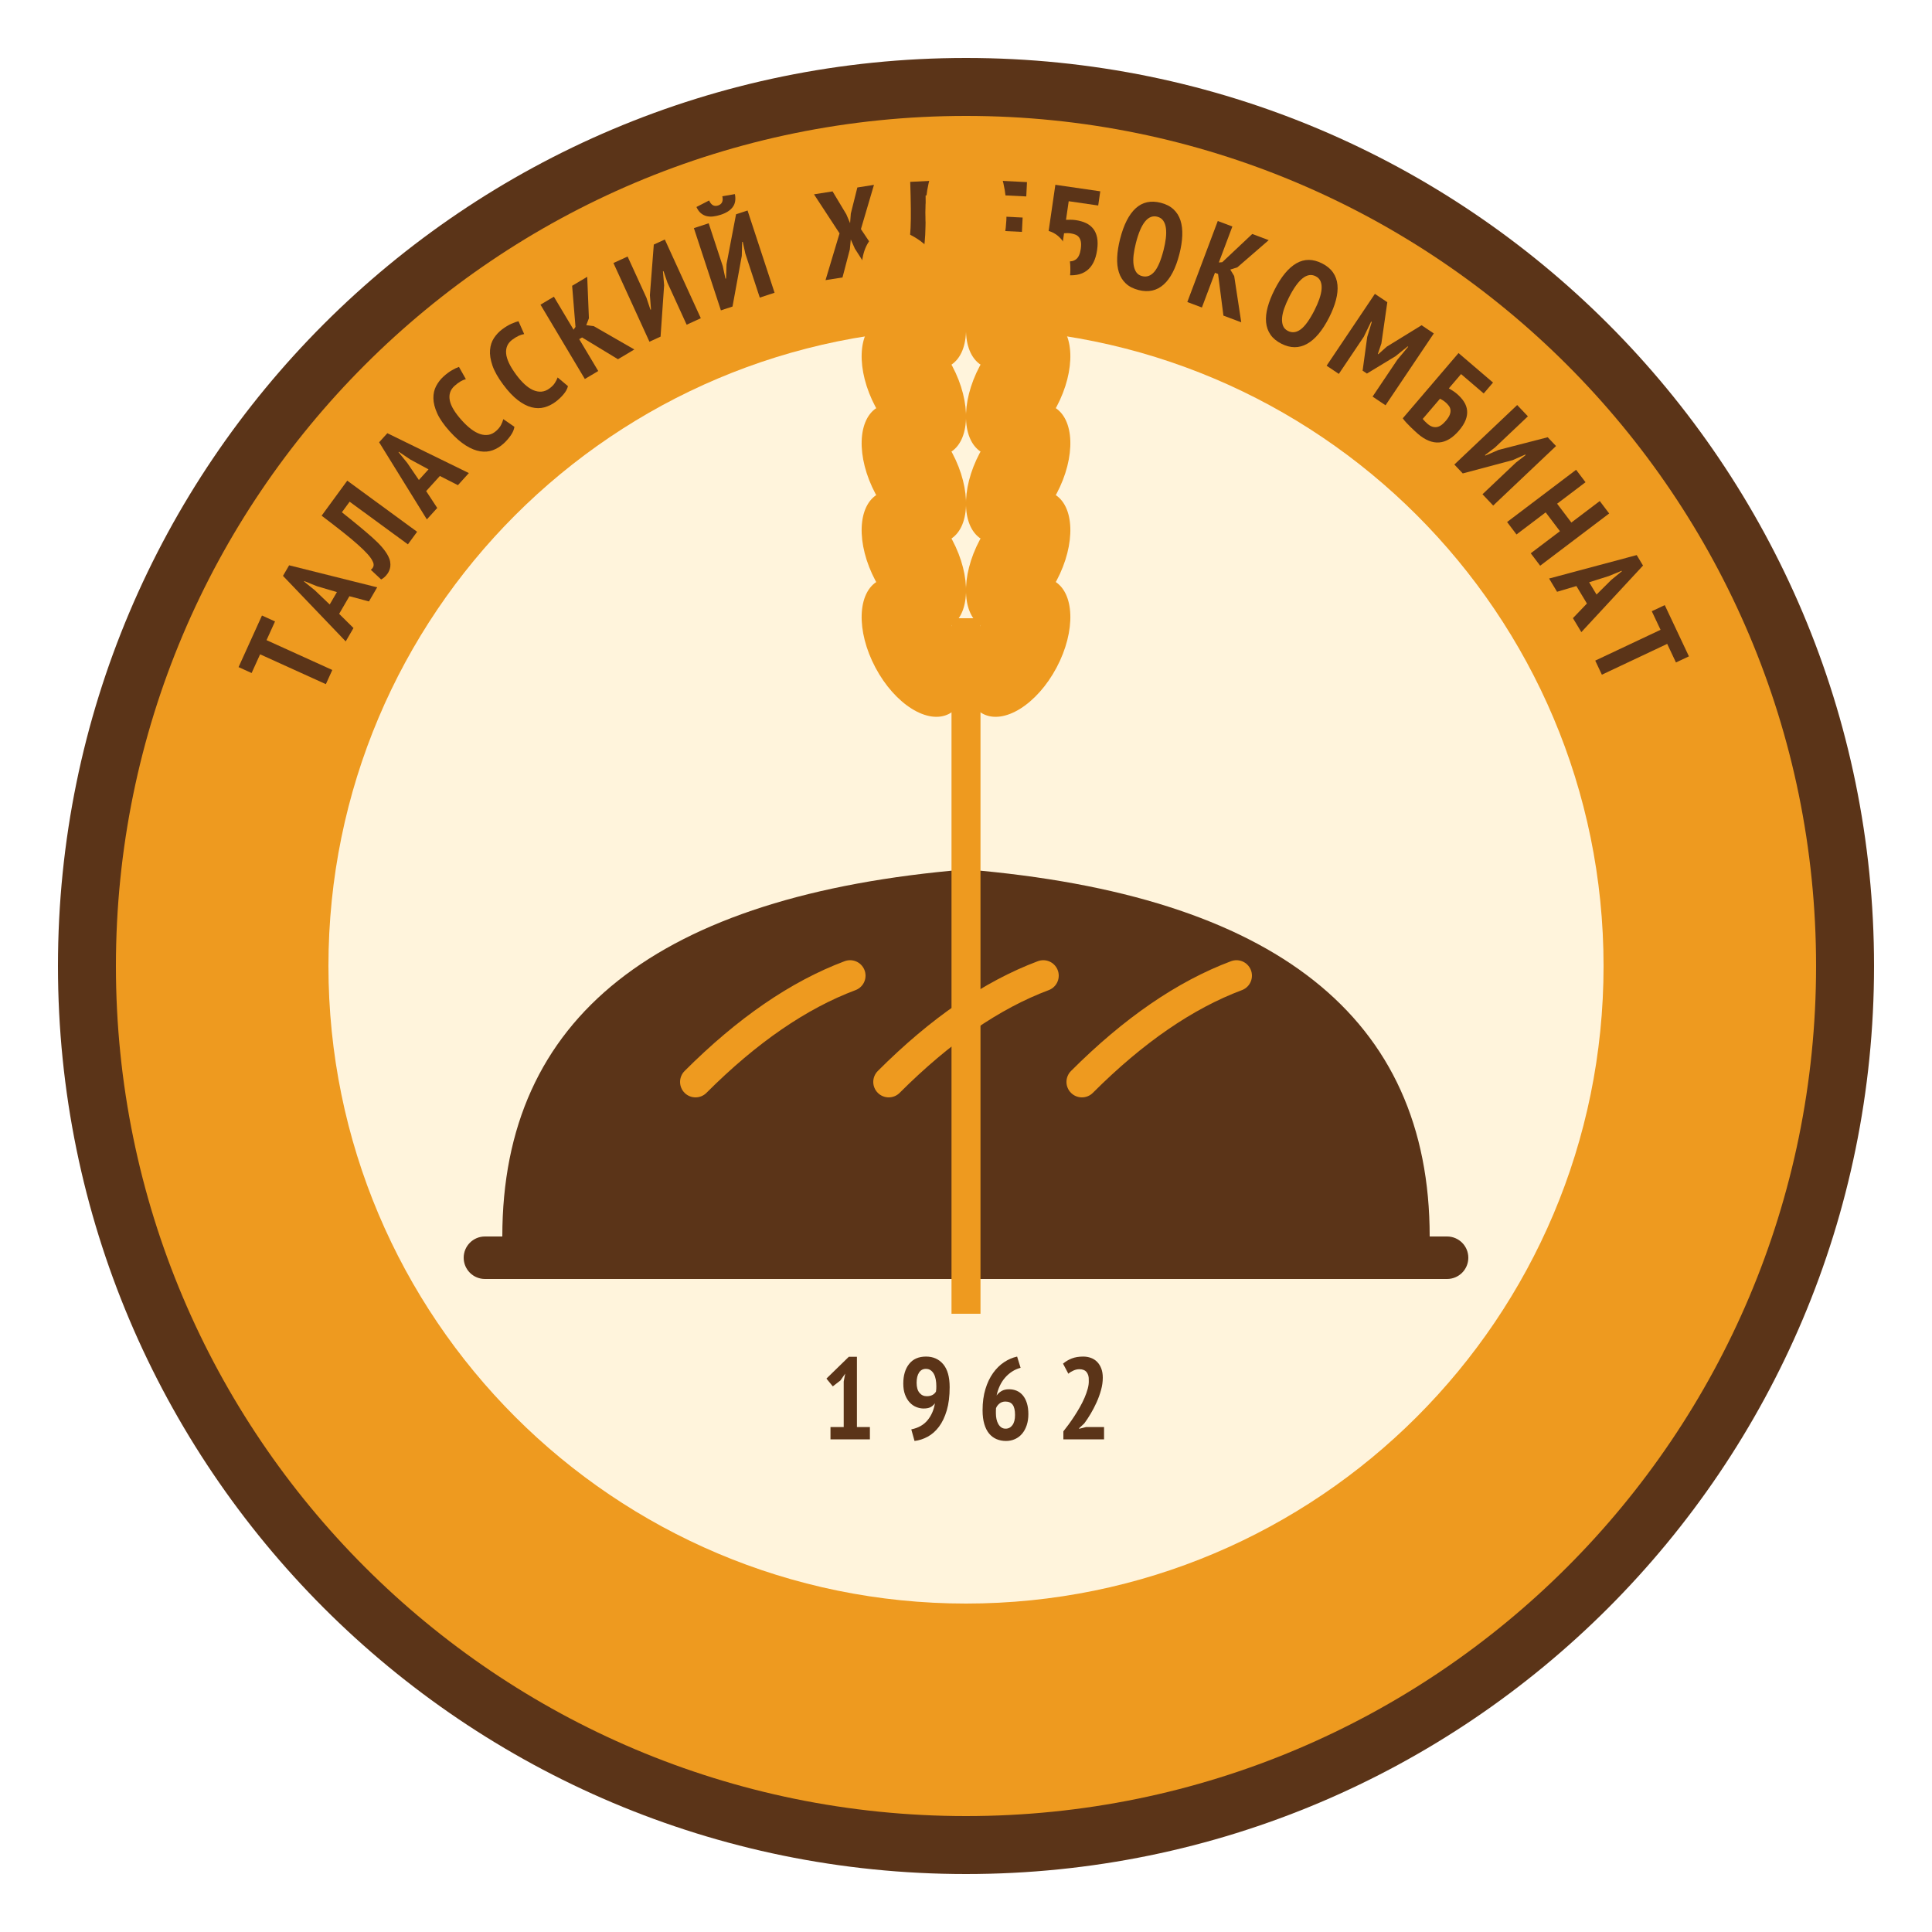
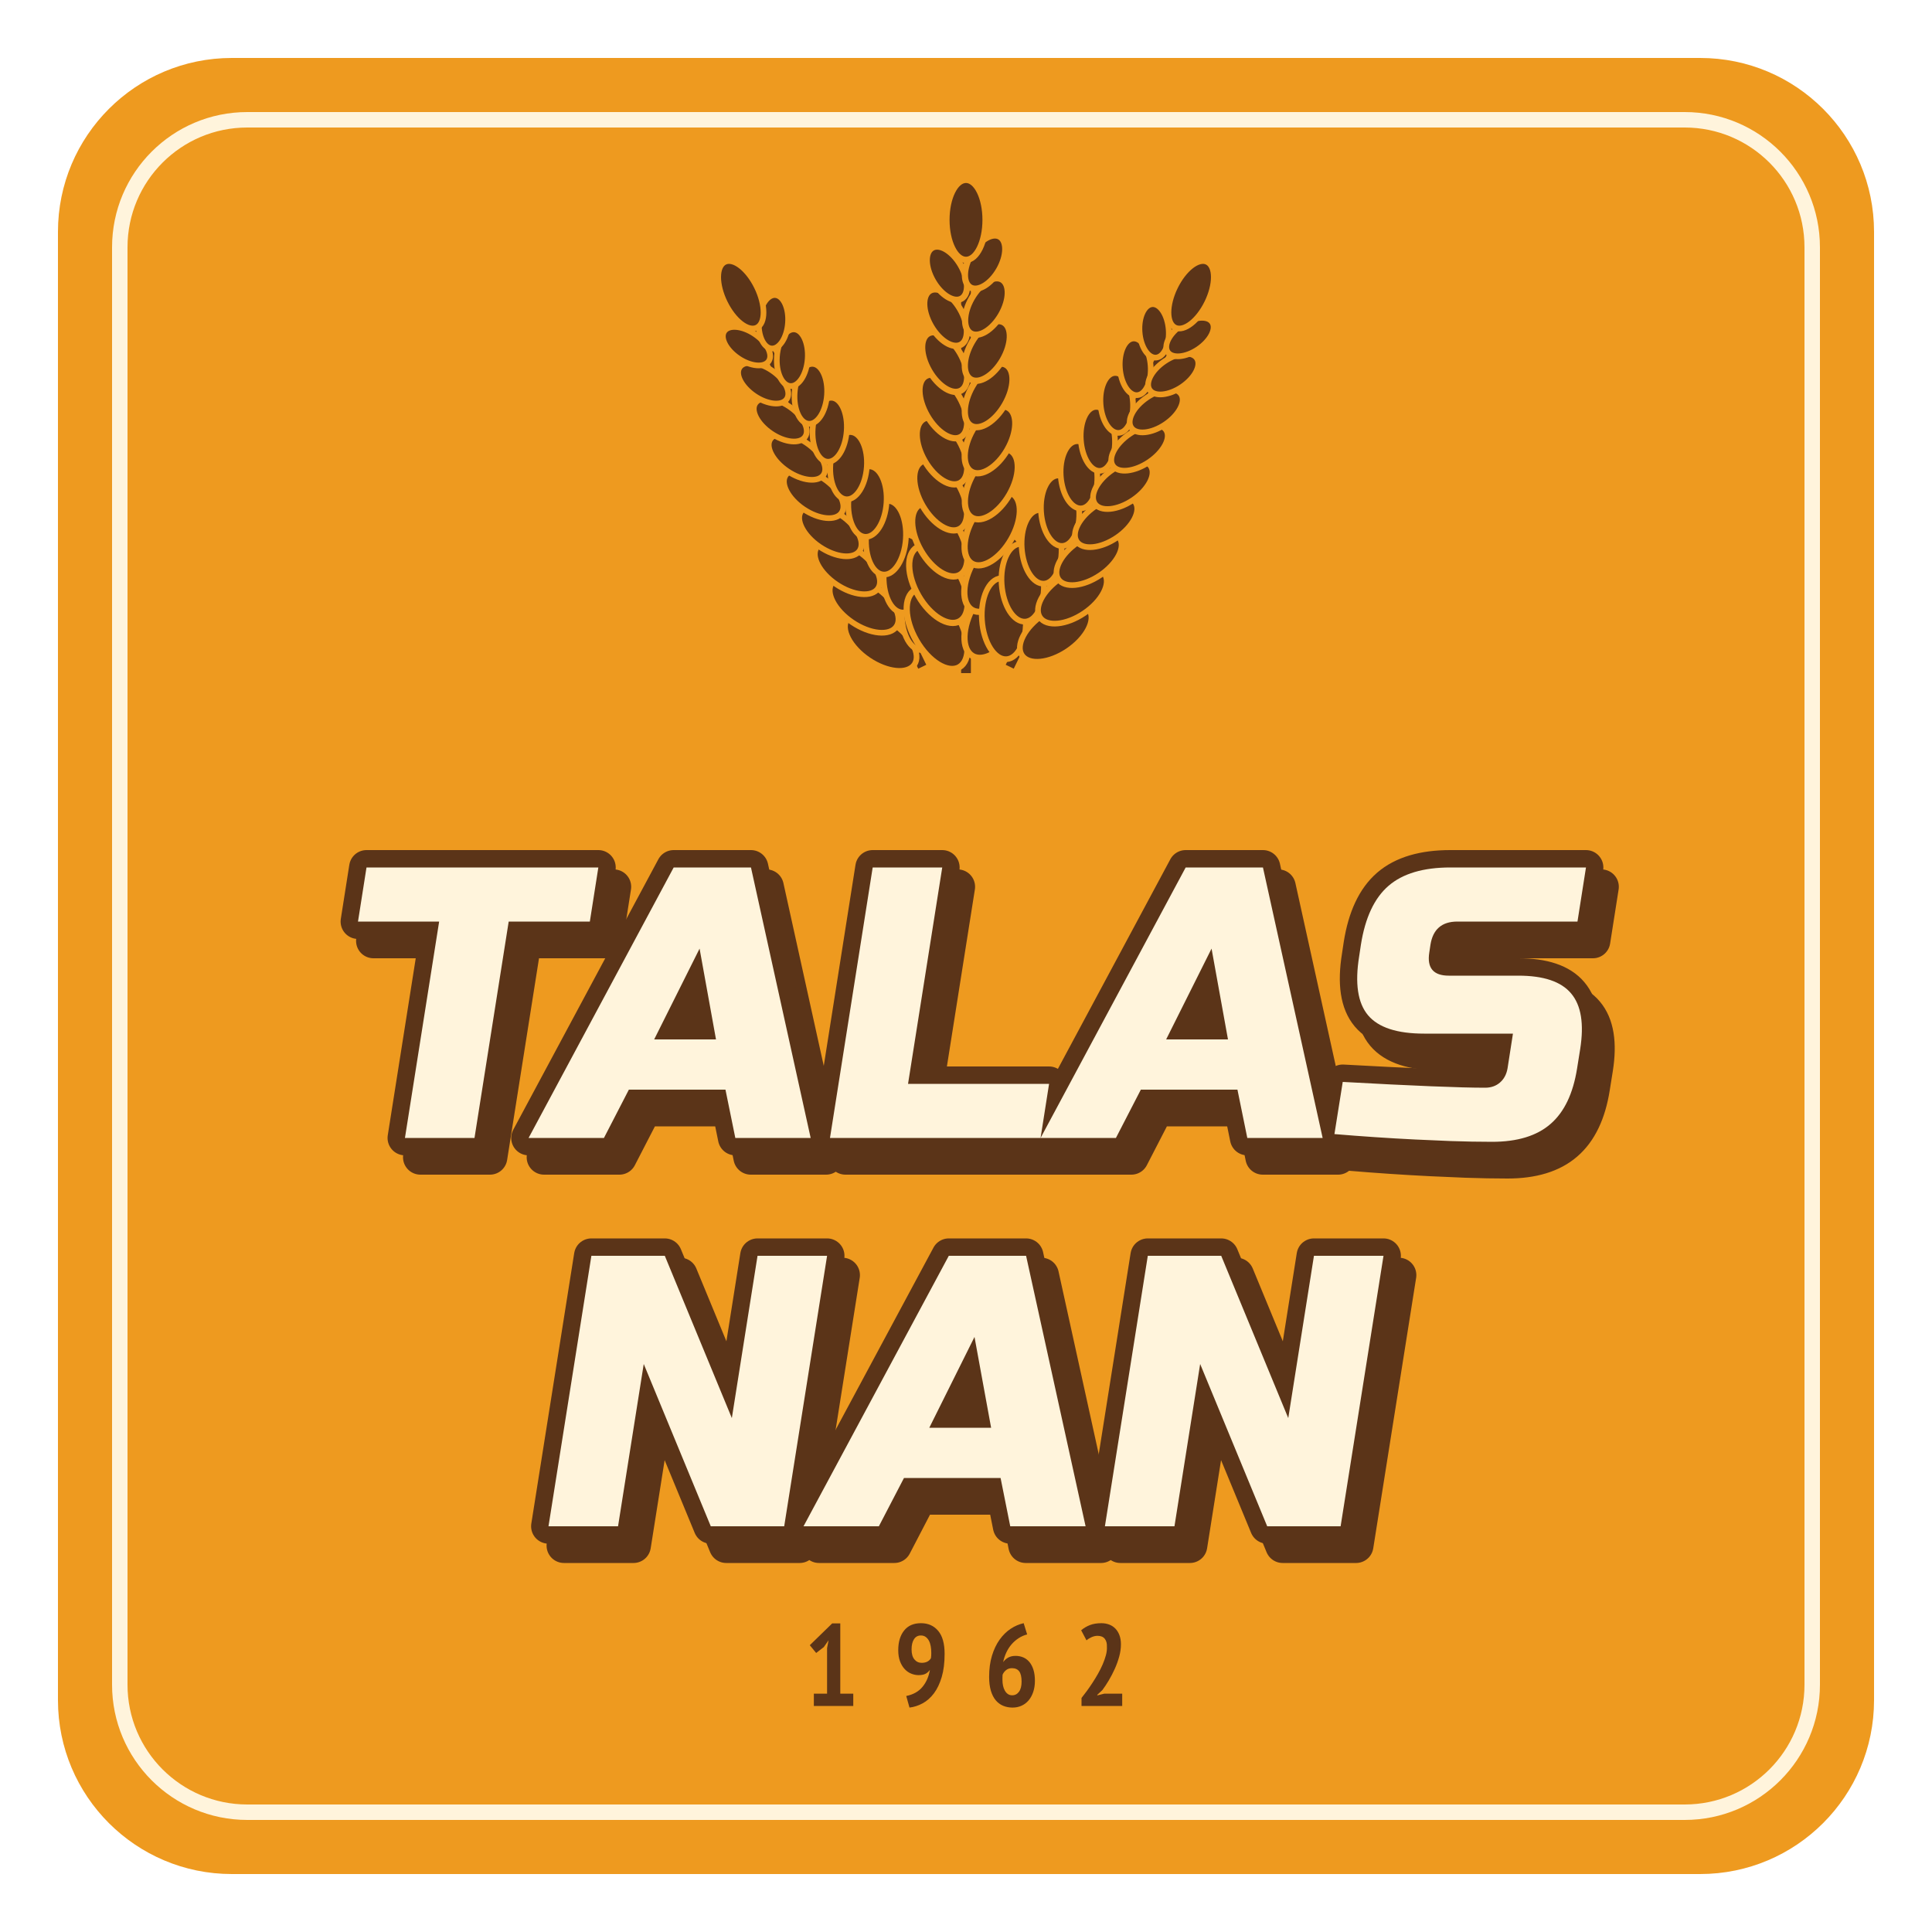
<svg xmlns="http://www.w3.org/2000/svg" viewBox="0 0 1000 1000" width="1000" height="1000">
-   <circle cx="500" cy="500" r="470" fill="#5B3418" />
-   <circle cx="500" cy="500" r="440" fill="#EE9A1F" />
-   <circle cx="500" cy="500" r="330" fill="#FFF4DC" />
-   <path transform="rotate(-65.599 500.00 500.00) translate(500.00 138.00)" d="M14.66 -37.38H4.03V0H-4.03V-37.38H-14.66V-44.8H14.66Z" fill="#5B3418" />
-   <path transform="rotate(-59.811 500.00 500.00) translate(500.00 138.00)" d="M4.96 -10.11H-5.6L-8.22 0H-16.22L-3.23 -45.12H3.1L16.16 0H7.71ZM-3.87 -16.77H3.55L0.99 -27.2L-0.03 -34.24H-0.29L-1.38 -27.14Z" fill="#5B3418" />
-   <path transform="rotate(-53.805 500.00 500.00) translate(500.00 138.00)" d="M5.54 -37.38H-1.25Q-1.7 -25.22 -2.46 -17.06Q-3.23 -8.9 -5.41 -4.61Q-6.18 -3.07 -7.17 -2.08Q-8.16 -1.09 -9.15 -0.54Q-10.14 0 -11.17 0.22Q-12.19 0.45 -13.02 0.45Q-14.37 0.45 -15.39 0.22Q-16.42 0 -17.31 -0.45L-16.42 -7.74Q-15.26 -7.3 -14.11 -7.71Q-12.96 -8.13 -12.19 -9.79Q-11.42 -11.2 -10.85 -13.92Q-10.27 -16.64 -9.86 -20.93Q-9.44 -25.22 -9.22 -31.1Q-8.99 -36.99 -8.86 -44.8H13.6V0H5.54Z" fill="#5B3418" />
-   <path transform="rotate(-47.799 500.00 500.00) translate(500.00 138.00)" d="M4.96 -10.11H-5.6L-8.22 0H-16.22L-3.23 -45.12H3.1L16.16 0H7.71ZM-3.87 -16.77H3.55L0.99 -27.2L-0.03 -34.24H-0.29L-1.38 -27.14Z" fill="#5B3418" />
-   <path transform="rotate(-42.097 500.00 500.00) translate(500.00 138.00)" d="M13.66 -1.79Q12 -0.38 9.22 0.26Q6.43 0.9 3.68 0.9Q0.22 0.9 -2.75 -0.29Q-5.73 -1.47 -7.97 -4.22Q-10.21 -6.98 -11.49 -11.46Q-12.77 -15.94 -12.77 -22.46Q-12.77 -29.25 -11.33 -33.73Q-9.89 -38.21 -7.55 -40.86Q-5.22 -43.52 -2.21 -44.61Q0.8 -45.7 3.87 -45.7Q7.01 -45.7 9.34 -45.18Q11.68 -44.67 13.15 -44.03L11.55 -36.93Q10.34 -37.57 8.7 -37.92Q7.07 -38.27 4.83 -38.27Q0.42 -38.27 -1.95 -34.43Q-4.32 -30.59 -4.32 -22.4Q-4.32 -18.88 -3.78 -15.97Q-3.23 -13.06 -2.05 -10.94Q-0.86 -8.83 0.96 -7.68Q2.78 -6.53 5.34 -6.53Q7.58 -6.53 9.18 -7.14Q10.78 -7.74 12.06 -8.58Z" fill="#5B3418" />
-   <path transform="rotate(-36.618 500.00 500.00) translate(500.00 138.00)" d="M13.66 -1.79Q12 -0.38 9.22 0.26Q6.43 0.9 3.68 0.9Q0.22 0.9 -2.75 -0.29Q-5.73 -1.47 -7.97 -4.22Q-10.21 -6.98 -11.49 -11.46Q-12.77 -15.94 -12.77 -22.46Q-12.77 -29.25 -11.33 -33.73Q-9.89 -38.21 -7.55 -40.86Q-5.22 -43.52 -2.21 -44.61Q0.8 -45.7 3.87 -45.7Q7.01 -45.7 9.34 -45.18Q11.68 -44.67 13.15 -44.03L11.55 -36.93Q10.34 -37.57 8.7 -37.92Q7.07 -38.27 4.83 -38.27Q0.42 -38.27 -1.95 -34.43Q-4.32 -30.59 -4.32 -22.4Q-4.32 -18.88 -3.78 -15.97Q-3.23 -13.06 -2.05 -10.94Q-0.86 -8.83 0.96 -7.68Q2.78 -6.53 5.34 -6.53Q7.58 -6.53 9.18 -7.14Q10.78 -7.74 12.06 -8.58Z" fill="#5B3418" />
-   <path transform="rotate(-30.825 500.00 500.00) translate(500.00 138.00)" d="M-3.94 -19.2H-5.66V0H-13.73V-44.8H-5.66V-24.9L-4.06 -25.66L5.34 -44.8H14.43L4.19 -25.92L1.18 -23.55L4.26 -21.12L16.1 0H6.24Z" fill="#5B3418" />
-   <path transform="rotate(-24.576 500.00 500.00) translate(500.00 138.00)" d="M6.56 -23.87 7.2 -30.21H6.88L4.45 -23.42L-8.29 0H-14.62V-44.8H-6.56V-21.38L-7.26 -14.85H-6.94L-4.38 -21.82L8.35 -44.8H14.62V0H6.56Z" fill="#5B3418" />
-   <path transform="rotate(-18.185 500.00 500.00) translate(500.00 138.00)" d="M6.56 -23.87 7.2 -30.21H6.88L4.45 -23.42L-8.29 0H-14.62V-44.8H-6.56V-21.38L-7.26 -14.85H-6.94L-4.38 -21.82L8.35 -44.8H14.62V0H6.56ZM-2.66 -55.94Q-2.27 -52.03 0.93 -52.03Q4.13 -52.03 4.51 -55.87L11.04 -54.91Q10.53 -50.75 7.9 -48.9Q5.28 -47.04 0.86 -47.04Q-1.38 -47.04 -3.23 -47.42Q-5.09 -47.81 -6.5 -48.7Q-7.9 -49.6 -8.8 -51.07Q-9.7 -52.54 -9.95 -54.78Z" fill="#5B3418" />
-   <path transform="rotate(-8.963 500.00 500.00) translate(500.00 138.00)" d="M-5.57 -22.78 -15.49 -44.8H-5.76L-0.58 -32L0.64 -27.14L1.79 -32L7.23 -44.8H15.94L5.7 -23.23L16.45 0H7.04L1.02 -13.76L-0.32 -18.75L-1.6 -13.76L-7.62 0H-16.51Z" fill="#5B3418" />
-   <path transform="rotate(-2.821 500.00 500.00) translate(500.00 138.00)" d="M5.54 -37.38H-1.25Q-1.7 -25.22 -2.46 -17.06Q-3.23 -8.9 -5.41 -4.61Q-6.18 -3.07 -7.17 -2.08Q-8.16 -1.09 -9.15 -0.54Q-10.14 0 -11.17 0.22Q-12.19 0.45 -13.02 0.45Q-14.37 0.45 -15.39 0.22Q-16.42 0 -17.31 -0.45L-16.42 -7.74Q-15.26 -7.3 -14.11 -7.71Q-12.96 -8.13 -12.19 -9.79Q-11.42 -11.2 -10.85 -13.92Q-10.27 -16.64 -9.86 -20.93Q-9.44 -25.22 -9.22 -31.1Q-8.99 -36.99 -8.86 -44.8H13.6V0H5.54Z" fill="#5B3418" />
-   <path transform="rotate(2.826 500.00 500.00) translate(500.00 138.00)" d="M-10.88 -44.8H11.52V-37.38H-2.82V-26.37H10.18V-18.94H-2.82V-7.42H11.78V0H-10.88Z" fill="#5B3418" />
-   <path transform="rotate(8.264 500.00 500.00) translate(500.00 138.00)" d="M-12.35 -44.8H11.14V-37.38H-4.29V-27.65Q-3.33 -27.84 -1.98 -28.03Q-0.64 -28.22 0.64 -28.22Q3.71 -28.22 6.14 -27.49Q8.58 -26.75 10.3 -25.12Q12.03 -23.49 12.96 -20.86Q13.89 -18.24 13.89 -14.46Q13.89 -6.91 10.11 -3.14Q6.34 0.64 -1.09 0.64Q-1.98 0.64 -3.39 0.58Q-4.8 0.51 -6.4 0.42Q-8 0.32 -9.57 0.13Q-11.14 -0.06 -12.35 -0.38ZM-0.51 -6.53Q2.18 -6.53 3.81 -8.19Q5.44 -9.86 5.44 -13.82Q5.44 -16.19 4.93 -17.6Q4.42 -19.01 3.55 -19.78Q2.69 -20.54 1.5 -20.8Q0.32 -21.06 -1.09 -21.06Q-1.79 -21.06 -2.85 -20.9Q-3.9 -20.74 -4.29 -20.61V-6.85Q-3.71 -6.72 -2.62 -6.62Q-1.54 -6.53 -0.51 -6.53Z" fill="#5B3418" />
-   <path transform="rotate(14.326 500.00 500.00) translate(500.00 138.00)" d="M-15.84 -22.4Q-15.84 -33.79 -11.94 -39.74Q-8.03 -45.7 -0.03 -45.7Q4.13 -45.7 7.14 -44.06Q10.14 -42.43 12.06 -39.39Q13.98 -36.35 14.91 -32.03Q15.84 -27.71 15.84 -22.4Q15.84 -11.01 11.84 -5.06Q7.84 0.9 -0.03 0.9Q-4.26 0.9 -7.23 -0.74Q-10.21 -2.37 -12.13 -5.41Q-14.05 -8.45 -14.94 -12.77Q-15.84 -17.09 -15.84 -22.4ZM-7.39 -22.4Q-7.39 -19.01 -7.01 -16.1Q-6.62 -13.18 -5.73 -11.07Q-4.83 -8.96 -3.46 -7.74Q-2.08 -6.53 -0.03 -6.53Q3.68 -6.53 5.54 -10.3Q7.39 -14.08 7.39 -22.4Q7.39 -25.66 7.01 -28.58Q6.62 -31.49 5.76 -33.63Q4.9 -35.78 3.49 -37.02Q2.08 -38.27 -0.03 -38.27Q-7.39 -38.27 -7.39 -22.4Z" fill="#5B3418" />
-   <path transform="rotate(20.606 500.00 500.00) translate(500.00 138.00)" d="M-3.94 -19.2H-5.66V0H-13.73V-44.8H-5.66V-24.9L-4.06 -25.66L5.34 -44.8H14.43L4.19 -25.92L1.18 -23.55L4.26 -21.12L16.1 0H6.24Z" fill="#5B3418" />
-   <path transform="rotate(26.885 500.00 500.00) translate(500.00 138.00)" d="M-15.84 -22.4Q-15.84 -33.79 -11.94 -39.74Q-8.03 -45.7 -0.03 -45.7Q4.13 -45.7 7.14 -44.06Q10.14 -42.43 12.06 -39.39Q13.98 -36.35 14.91 -32.03Q15.84 -27.71 15.84 -22.4Q15.84 -11.01 11.84 -5.06Q7.84 0.9 -0.03 0.9Q-4.26 0.9 -7.23 -0.74Q-10.21 -2.37 -12.13 -5.41Q-14.05 -8.45 -14.94 -12.77Q-15.84 -17.09 -15.84 -22.4ZM-7.39 -22.4Q-7.39 -19.01 -7.01 -16.1Q-6.62 -13.18 -5.73 -11.07Q-4.83 -8.96 -3.46 -7.74Q-2.08 -6.53 -0.03 -6.53Q3.68 -6.53 5.54 -10.3Q7.39 -14.08 7.39 -22.4Q7.39 -25.66 7.01 -28.58Q6.62 -31.49 5.76 -33.63Q4.9 -35.78 3.49 -37.02Q2.08 -38.27 -0.03 -38.27Q-7.39 -38.27 -7.39 -22.4Z" fill="#5B3418" />
-   <path transform="rotate(33.899 500.00 500.00) translate(500.00 138.00)" d="M10.3 -23.1 11.2 -31.68H10.88L8.51 -24L1.22 -8.26H-1.47L-9.22 -24.06L-11.58 -31.81H-11.97L-10.75 -23.17V0H-18.37V-44.8H-10.62L-1.28 -25.41L0.26 -19.84H0.51L1.98 -25.54L10.75 -44.8H18.37V0H10.3Z" fill="#5B3418" />
-   <path transform="rotate(40.523 500.00 500.00) translate(500.00 138.00)" d="M-12.35 -44.8H11.14V-37.38H-4.29V-27.65Q-3.33 -27.84 -1.98 -28.03Q-0.64 -28.22 0.64 -28.22Q3.71 -28.22 6.14 -27.49Q8.58 -26.75 10.3 -25.12Q12.03 -23.49 12.96 -20.86Q13.89 -18.24 13.89 -14.46Q13.89 -6.91 10.11 -3.14Q6.34 0.64 -1.09 0.64Q-1.98 0.64 -3.39 0.58Q-4.8 0.51 -6.4 0.42Q-8 0.32 -9.57 0.13Q-11.14 -0.06 -12.35 -0.38ZM-0.51 -6.53Q2.18 -6.53 3.81 -8.19Q5.44 -9.86 5.44 -13.82Q5.44 -16.19 4.93 -17.6Q4.42 -19.01 3.55 -19.78Q2.69 -20.54 1.5 -20.8Q0.32 -21.06 -1.09 -21.06Q-1.79 -21.06 -2.85 -20.9Q-3.9 -20.74 -4.29 -20.61V-6.85Q-3.71 -6.72 -2.62 -6.62Q-1.54 -6.53 -0.51 -6.53Z" fill="#5B3418" />
-   <path transform="rotate(46.554 500.00 500.00) translate(500.00 138.00)" d="M6.56 -23.87 7.2 -30.21H6.88L4.45 -23.42L-8.29 0H-14.62V-44.8H-6.56V-21.38L-7.26 -14.85H-6.94L-4.38 -21.82L8.35 -44.8H14.62V0H6.56Z" fill="#5B3418" />
-   <path transform="rotate(52.874 500.00 500.00) translate(500.00 138.00)" d="M6.11 -18.94H-6.11V0H-14.18V-44.8H-6.11V-26.37H6.11V-44.8H14.18V0H6.11Z" fill="#5B3418" />
-   <path transform="rotate(58.961 500.00 500.00) translate(500.00 138.00)" d="M4.96 -10.11H-5.6L-8.22 0H-16.22L-3.23 -45.12H3.1L16.16 0H7.71ZM-3.87 -16.77H3.55L0.99 -27.2L-0.03 -34.24H-0.29L-1.38 -27.14Z" fill="#5B3418" />
-   <path transform="rotate(64.749 500.00 500.00) translate(500.00 138.00)" d="M14.66 -37.38H4.03V0H-4.03V-37.38H-14.66V-44.8H14.66Z" fill="#5B3418" />
-   <path d="M260 640 Q260 470 500 450 Q740 470 740 640 Z" fill="#5B3418" />
-   <path d="M360 560 Q400 520 440 505" fill="none" stroke="#EE9A1F" stroke-width="16" stroke-linecap="round" />
-   <path d="M460 560 Q500 520 540 505" fill="none" stroke="#EE9A1F" stroke-width="16" stroke-linecap="round" />
-   <path d="M560 560 Q600 520 640 505" fill="none" stroke="#EE9A1F" stroke-width="16" stroke-linecap="round" />
-   <rect x="240" y="640" width="520" height="22" rx="11" fill="#5B3418" />
-   <g transform="rotate(0 500 380)">
-     <rect x="492.5" y="320.0" width="15.0" height="360.0" fill="#EE9A1F" />
-     <ellipse cx="473.0" cy="335.0" rx="22.5" ry="39.0" transform="rotate(-28 473.0 335.0)" fill="#EE9A1F" />
-     <ellipse cx="527.0" cy="335.0" rx="22.5" ry="39.0" transform="rotate(28 527.0 335.0)" fill="#EE9A1F" />
-     <ellipse cx="473.0" cy="290.0" rx="22.5" ry="39.0" transform="rotate(-28 473.0 290.0)" fill="#EE9A1F" />
-     <ellipse cx="527.0" cy="290.0" rx="22.5" ry="39.0" transform="rotate(28 527.0 290.0)" fill="#EE9A1F" />
-     <ellipse cx="473.0" cy="245.0" rx="22.5" ry="39.0" transform="rotate(-28 473.0 245.0)" fill="#EE9A1F" />
-     <ellipse cx="527.0" cy="245.0" rx="22.5" ry="39.0" transform="rotate(28 527.0 245.0)" fill="#EE9A1F" />
-     <ellipse cx="473.0" cy="200.0" rx="22.5" ry="39.0" transform="rotate(-28 473.0 200.0)" fill="#EE9A1F" />
-     <ellipse cx="527.0" cy="200.0" rx="22.5" ry="39.0" transform="rotate(28 527.0 200.0)" fill="#EE9A1F" />
-     <ellipse cx="473.0" cy="155.0" rx="22.5" ry="39.0" transform="rotate(-28 473.0 155.0)" fill="#EE9A1F" />
-     <ellipse cx="527.0" cy="155.0" rx="22.5" ry="39.0" transform="rotate(28 527.0 155.0)" fill="#EE9A1F" />
-     <ellipse cx="500.0" cy="110.0" rx="21.0" ry="39.0" fill="#EE9A1F" />
+   <rect x="30" y="30" width="940" height="940" rx="90" fill="#EE9A1F" />
+   <rect x="62" y="62" width="876" height="876" rx="66" fill="none" stroke="#FFF4DC" stroke-width="8" />
+   <g transform="translate(470.0 330.0) rotate(-26.0) scale(2.100)">
+     <path d="M0 8 L0 -96" stroke="#5B3418" stroke-width="2.2" fill="none" />
+     <ellipse transform="translate(-6.5 -2.0) rotate(-30)" rx="5.4" ry="10.0" fill="#5B3418" stroke="#EE9A1F" stroke-width="1.4" />
+     <ellipse transform="translate(6.5 -4.5) rotate(30)" rx="5.4" ry="10.0" fill="#5B3418" stroke="#EE9A1F" stroke-width="1.4" />
+     <ellipse transform="translate(-6.2 -12.0) rotate(-30)" rx="5.2" ry="9.6" fill="#5B3418" stroke="#EE9A1F" stroke-width="1.4" />
+     <ellipse transform="translate(6.2 -14.5) rotate(30)" rx="5.2" ry="9.6" fill="#5B3418" stroke="#EE9A1F" stroke-width="1.4" />
+     <ellipse transform="translate(-5.9 -22.0) rotate(-30)" rx="4.9" ry="9.1" fill="#5B3418" stroke="#EE9A1F" stroke-width="1.4" />
+     <ellipse transform="translate(5.9 -24.5) rotate(30)" rx="4.9" ry="9.1" fill="#5B3418" stroke="#EE9A1F" stroke-width="1.4" />
+     <ellipse transform="translate(-5.7 -32.0) rotate(-30)" rx="4.7" ry="8.7" fill="#5B3418" stroke="#EE9A1F" stroke-width="1.4" />
+     <ellipse transform="translate(5.7 -34.5) rotate(30)" rx="4.7" ry="8.7" fill="#5B3418" stroke="#EE9A1F" stroke-width="1.4" />
+     <ellipse transform="translate(-5.4 -42.0) rotate(-30)" rx="4.5" ry="8.3" fill="#5B3418" stroke="#EE9A1F" stroke-width="1.4" />
+     <ellipse transform="translate(5.4 -44.5) rotate(30)" rx="4.5" ry="8.3" fill="#5B3418" stroke="#EE9A1F" stroke-width="1.4" />
+     <ellipse transform="translate(-5.1 -52.0) rotate(-30)" rx="4.2" ry="7.9" fill="#5B3418" stroke="#EE9A1F" stroke-width="1.4" />
+     <ellipse transform="translate(5.1 -54.5) rotate(30)" rx="4.2" ry="7.9" fill="#5B3418" stroke="#EE9A1F" stroke-width="1.4" />
+     <ellipse transform="translate(-4.8 -62.0) rotate(-30)" rx="4.0" ry="7.4" fill="#5B3418" stroke="#EE9A1F" stroke-width="1.4" />
+     <ellipse transform="translate(4.8 -64.5) rotate(30)" rx="4.0" ry="7.4" fill="#5B3418" stroke="#EE9A1F" stroke-width="1.4" />
+     <ellipse transform="translate(-4.6 -72.0) rotate(-30)" rx="3.8" ry="7.0" fill="#5B3418" stroke="#EE9A1F" stroke-width="1.4" />
+     <ellipse transform="translate(4.6 -74.5) rotate(30)" rx="3.8" ry="7.0" fill="#5B3418" stroke="#EE9A1F" stroke-width="1.4" />
+     <ellipse transform="translate(-4.3 -82.0) rotate(-30)" rx="3.6" ry="6.6" fill="#5B3418" stroke="#EE9A1F" stroke-width="1.4" />
+     <ellipse transform="translate(4.3 -84.5) rotate(30)" rx="3.6" ry="6.6" fill="#5B3418" stroke="#EE9A1F" stroke-width="1.4" />
+     <ellipse cx="0" cy="-94" rx="4.4" ry="9" fill="#5B3418" stroke="#EE9A1F" stroke-width="1.4" />
  </g>
-   <path d="M429.86 738.64H436.7V715.06L437.48 710.98L435.02 714.52L431.06 717.58L427.76 713.56L439.34 702.28H443.54V738.64H450.26V745H429.86ZM467.54 716.14Q467.54 709.78 470.57 705.97Q473.6 702.16 479.3 702.16Q484.88 702.16 488.21 706.12Q491.54 710.08 491.54 718Q491.54 724.96 490.04 730.03Q488.54 735.1 486.02 738.46Q483.5 741.82 480.2 743.62Q476.9 745.42 473.36 745.84L471.68 739.84Q477.08 738.76 480.08 735.13Q483.08 731.5 483.92 726.34Q482.78 727.84 481.46 728.44Q480.14 729.04 478.04 729.04Q476.18 729.04 474.29 728.29Q472.4 727.54 470.9 725.95Q469.4 724.36 468.47 721.93Q467.54 719.5 467.54 716.14ZM474.44 715.72Q474.44 719.14 475.91 720.91Q477.38 722.68 479.66 722.68Q481.4 722.68 482.6 722.05Q483.8 721.42 484.46 720.28Q484.58 719.62 484.61 718.9Q484.64 718.18 484.64 717.52Q484.64 715.66 484.34 714.01Q484.04 712.36 483.38 711.16Q482.72 709.96 481.7 709.24Q480.68 708.52 479.24 708.52Q476.96 708.52 475.7 710.44Q474.44 712.36 474.44 715.72ZM532.28 731.98Q532.28 735.16 531.41 737.74Q530.54 740.32 529.01 742.12Q527.48 743.92 525.35 744.88Q523.22 745.84 520.7 745.84Q518.06 745.84 515.84 744.91Q513.62 743.98 512 742.06Q510.38 740.14 509.48 737.11Q508.58 734.08 508.58 729.94Q508.58 723.82 510.05 718.99Q511.52 714.16 514.01 710.68Q516.5 707.2 519.71 705.07Q522.92 702.94 526.46 702.16L528.26 707.98Q525.92 708.58 523.88 709.9Q521.84 711.22 520.22 713.08Q518.6 714.94 517.49 717.31Q516.38 719.68 515.84 722.32Q516.86 720.88 518.42 719.98Q519.98 719.08 522.26 719.08Q524.42 719.08 526.25 719.86Q528.08 720.64 529.43 722.26Q530.78 723.88 531.53 726.31Q532.28 728.74 532.28 731.98ZM525.38 732.4Q525.38 728.74 524.15 727.09Q522.92 725.44 520.4 725.44Q518.6 725.44 517.34 726.46Q516.08 727.48 515.54 728.86Q515.48 729.52 515.48 730.21Q515.48 730.9 515.48 731.56Q515.48 733.12 515.78 734.53Q516.08 735.94 516.71 737.05Q517.34 738.16 518.27 738.82Q519.2 739.48 520.52 739.48Q522.68 739.48 524.03 737.65Q525.38 735.82 525.38 732.4ZM570.8 713.08Q570.8 716.2 569.9 719.47Q569 722.74 567.59 725.86Q566.18 728.98 564.5 731.8Q562.82 734.62 561.2 736.78L558.56 739.24V739.54L562.16 738.64H571.46V745H550.4V740.86Q551.66 739.3 553.13 737.29Q554.6 735.28 556.07 733.03Q557.54 730.78 558.92 728.35Q560.3 725.92 561.35 723.49Q562.4 721.06 563.03 718.72Q563.66 716.38 563.54 714.34Q563.66 711.82 562.46 710.26Q561.26 708.7 558.68 708.7Q557.18 708.7 555.62 709.39Q554.06 710.08 552.98 711.04L550.22 705.82Q552.2 704.14 554.72 703.15Q557.24 702.16 560.66 702.16Q562.82 702.16 564.68 702.85Q566.54 703.54 567.89 704.92Q569.24 706.3 570.02 708.34Q570.8 710.38 570.8 713.08Z" fill="#5B3418" />
+   <g transform="translate(500.0 330.0) rotate(0.0) scale(2.300)">
+     <path d="M0 8 L0 -96" stroke="#5B3418" stroke-width="2.2" fill="none" />
+     <ellipse transform="translate(-6.5 -2.0) rotate(-30)" rx="5.4" ry="10.0" fill="#5B3418" stroke="#EE9A1F" stroke-width="1.4" />
+     <ellipse transform="translate(6.5 -4.5) rotate(30)" rx="5.4" ry="10.0" fill="#5B3418" stroke="#EE9A1F" stroke-width="1.4" />
+     <ellipse transform="translate(-6.2 -12.0) rotate(-30)" rx="5.2" ry="9.6" fill="#5B3418" stroke="#EE9A1F" stroke-width="1.4" />
+     <ellipse transform="translate(6.2 -14.5) rotate(30)" rx="5.2" ry="9.6" fill="#5B3418" stroke="#EE9A1F" stroke-width="1.4" />
+     <ellipse transform="translate(-5.9 -22.0) rotate(-30)" rx="4.9" ry="9.1" fill="#5B3418" stroke="#EE9A1F" stroke-width="1.4" />
+     <ellipse transform="translate(5.9 -24.5) rotate(30)" rx="4.9" ry="9.1" fill="#5B3418" stroke="#EE9A1F" stroke-width="1.4" />
+     <ellipse transform="translate(-5.7 -32.0) rotate(-30)" rx="4.7" ry="8.7" fill="#5B3418" stroke="#EE9A1F" stroke-width="1.4" />
+     <ellipse transform="translate(5.7 -34.5) rotate(30)" rx="4.7" ry="8.7" fill="#5B3418" stroke="#EE9A1F" stroke-width="1.4" />
+     <ellipse transform="translate(-5.4 -42.0) rotate(-30)" rx="4.5" ry="8.3" fill="#5B3418" stroke="#EE9A1F" stroke-width="1.4" />
+     <ellipse transform="translate(5.4 -44.5) rotate(30)" rx="4.5" ry="8.3" fill="#5B3418" stroke="#EE9A1F" stroke-width="1.4" />
+     <ellipse transform="translate(-5.1 -52.0) rotate(-30)" rx="4.2" ry="7.9" fill="#5B3418" stroke="#EE9A1F" stroke-width="1.4" />
+     <ellipse transform="translate(5.1 -54.5) rotate(30)" rx="4.2" ry="7.9" fill="#5B3418" stroke="#EE9A1F" stroke-width="1.4" />
+     <ellipse transform="translate(-4.8 -62.0) rotate(-30)" rx="4.0" ry="7.4" fill="#5B3418" stroke="#EE9A1F" stroke-width="1.4" />
+     <ellipse transform="translate(4.8 -64.5) rotate(30)" rx="4.0" ry="7.4" fill="#5B3418" stroke="#EE9A1F" stroke-width="1.4" />
+     <ellipse transform="translate(-4.6 -72.0) rotate(-30)" rx="3.8" ry="7.0" fill="#5B3418" stroke="#EE9A1F" stroke-width="1.4" />
+     <ellipse transform="translate(4.6 -74.5) rotate(30)" rx="3.8" ry="7.0" fill="#5B3418" stroke="#EE9A1F" stroke-width="1.4" />
+     <ellipse transform="translate(-4.3 -82.0) rotate(-30)" rx="3.6" ry="6.6" fill="#5B3418" stroke="#EE9A1F" stroke-width="1.4" />
+     <ellipse transform="translate(4.3 -84.5) rotate(30)" rx="3.6" ry="6.6" fill="#5B3418" stroke="#EE9A1F" stroke-width="1.4" />
+     <ellipse cx="0" cy="-94" rx="4.4" ry="9" fill="#5B3418" stroke="#EE9A1F" stroke-width="1.4" />
+   </g>
+   <g transform="translate(530.0 330.0) rotate(26.0) scale(2.100)">
+     <path d="M0 8 L0 -96" stroke="#5B3418" stroke-width="2.2" fill="none" />
+     <ellipse transform="translate(-6.5 -2.0) rotate(-30)" rx="5.4" ry="10.0" fill="#5B3418" stroke="#EE9A1F" stroke-width="1.4" />
+     <ellipse transform="translate(6.5 -4.5) rotate(30)" rx="5.4" ry="10.0" fill="#5B3418" stroke="#EE9A1F" stroke-width="1.4" />
+     <ellipse transform="translate(-6.2 -12.0) rotate(-30)" rx="5.2" ry="9.6" fill="#5B3418" stroke="#EE9A1F" stroke-width="1.4" />
+     <ellipse transform="translate(6.2 -14.5) rotate(30)" rx="5.2" ry="9.6" fill="#5B3418" stroke="#EE9A1F" stroke-width="1.4" />
+     <ellipse transform="translate(-5.9 -22.0) rotate(-30)" rx="4.9" ry="9.1" fill="#5B3418" stroke="#EE9A1F" stroke-width="1.4" />
+     <ellipse transform="translate(5.9 -24.5) rotate(30)" rx="4.9" ry="9.1" fill="#5B3418" stroke="#EE9A1F" stroke-width="1.4" />
+     <ellipse transform="translate(-5.7 -32.0) rotate(-30)" rx="4.7" ry="8.7" fill="#5B3418" stroke="#EE9A1F" stroke-width="1.4" />
+     <ellipse transform="translate(5.7 -34.5) rotate(30)" rx="4.7" ry="8.7" fill="#5B3418" stroke="#EE9A1F" stroke-width="1.4" />
+     <ellipse transform="translate(-5.4 -42.0) rotate(-30)" rx="4.5" ry="8.3" fill="#5B3418" stroke="#EE9A1F" stroke-width="1.4" />
+     <ellipse transform="translate(5.4 -44.5) rotate(30)" rx="4.5" ry="8.3" fill="#5B3418" stroke="#EE9A1F" stroke-width="1.4" />
+     <ellipse transform="translate(-5.1 -52.0) rotate(-30)" rx="4.2" ry="7.9" fill="#5B3418" stroke="#EE9A1F" stroke-width="1.4" />
+     <ellipse transform="translate(5.1 -54.5) rotate(30)" rx="4.2" ry="7.9" fill="#5B3418" stroke="#EE9A1F" stroke-width="1.4" />
+     <ellipse transform="translate(-4.8 -62.0) rotate(-30)" rx="4.0" ry="7.4" fill="#5B3418" stroke="#EE9A1F" stroke-width="1.4" />
+     <ellipse transform="translate(4.8 -64.5) rotate(30)" rx="4.0" ry="7.4" fill="#5B3418" stroke="#EE9A1F" stroke-width="1.4" />
+     <ellipse transform="translate(-4.6 -72.0) rotate(-30)" rx="3.8" ry="7.0" fill="#5B3418" stroke="#EE9A1F" stroke-width="1.4" />
+     <ellipse transform="translate(4.6 -74.5) rotate(30)" rx="3.8" ry="7.0" fill="#5B3418" stroke="#EE9A1F" stroke-width="1.4" />
+     <ellipse transform="translate(-4.3 -82.0) rotate(-30)" rx="3.6" ry="6.6" fill="#5B3418" stroke="#EE9A1F" stroke-width="1.4" />
+     <ellipse transform="translate(4.3 -84.5) rotate(30)" rx="3.6" ry="6.6" fill="#5B3418" stroke="#EE9A1F" stroke-width="1.4" />
+     <ellipse cx="0" cy="-94" rx="4.4" ry="9" fill="#5B3418" stroke="#EE9A1F" stroke-width="1.4" />
+   </g>
+   <path transform="translate(8 10)" d="M245.6 589.0L209.6 589.0L227.3 477.0L185.3 477.0L189.7 449.0L309.7 449.0L305.3 477.0L263.3 477.0ZM312.6 589.0L273.6 589.0L348.7 449.0L388.7 449.0L419.6 589.0L380.6 589.0L375.5 564.0L325.5 564.0ZM338.6 538.0L370.6 538.0L362.1 491.0ZM470.0 561.0L543.0 561.0L538.6 589.0L429.6 589.0L451.7 449.0L487.7 449.0ZM577.6 589.0L538.6 589.0L613.7 449.0L653.7 449.0L684.6 589.0L645.6 589.0L640.5 564.0L590.5 564.0ZM603.6 538.0L635.6 538.0L627.1 491.0ZM695.0 560.0Q749.3 563.0 768.7 563.0Q773.3 563.0 776.4 560.3Q779.5 557.6 780.3 553.0L783.1 535.0L737.1 535.0Q716.1 535.0 708.1 525.5Q700.1 516.0 703.5 495.0L704.4 489.0Q707.7 468.0 718.7 458.5Q729.7 449.0 750.7 449.0L820.9 449.0L816.5 477.0L754.3 477.0Q742.3 477.0 740.4 489.0L739.8 493.0Q737.9 505.0 749.9 505.0L785.9 505.0Q805.5 505.0 813.2 514.2Q821.0 523.4 817.9 543.0L816.3 553.0Q813.2 572.6 802.5 581.8Q791.9 591.0 772.3 591.0Q762.1 591.0 750.7 590.6L732.4 589.8Q712.2 588.8 690.7 587.0Z" fill="#5B3418" stroke="#5B3418" stroke-width="18" stroke-linejoin="round" />
+   <path d="M245.6 589.0L209.6 589.0L227.3 477.0L185.3 477.0L189.7 449.0L309.7 449.0L305.3 477.0L263.3 477.0ZM312.6 589.0L273.6 589.0L348.7 449.0L388.7 449.0L419.6 589.0L380.6 589.0L375.5 564.0L325.5 564.0ZM338.6 538.0L370.6 538.0L362.1 491.0ZM470.0 561.0L543.0 561.0L538.6 589.0L429.6 589.0L451.7 449.0L487.7 449.0ZM577.6 589.0L538.6 589.0L613.7 449.0L653.7 449.0L684.6 589.0L645.6 589.0L640.5 564.0L590.5 564.0ZM603.6 538.0L635.6 538.0L627.1 491.0ZM695.0 560.0Q749.3 563.0 768.7 563.0Q773.3 563.0 776.4 560.3Q779.5 557.6 780.3 553.0L783.1 535.0L737.1 535.0Q716.1 535.0 708.1 525.5Q700.1 516.0 703.5 495.0L704.4 489.0Q707.7 468.0 718.7 458.5Q729.7 449.0 750.7 449.0L820.9 449.0L816.5 477.0L754.3 477.0Q742.3 477.0 740.4 489.0L739.8 493.0Q737.9 505.0 749.9 505.0L785.9 505.0Q805.5 505.0 813.2 514.2Q821.0 523.4 817.9 543.0L816.3 553.0Q813.2 572.6 802.5 581.8Q791.9 591.0 772.3 591.0Q762.1 591.0 750.7 590.6L732.4 589.8Q712.2 588.8 690.7 587.0Z" fill="#5B3418" stroke="#5B3418" stroke-width="18" stroke-linejoin="round" />
+   <path d="M245.6 589.0L209.6 589.0L227.3 477.0L185.3 477.0L189.7 449.0L309.7 449.0L305.3 477.0L263.3 477.0ZM312.6 589.0L273.6 589.0L348.7 449.0L388.7 449.0L419.6 589.0L380.6 589.0L375.5 564.0L325.5 564.0ZM338.6 538.0L370.6 538.0L362.1 491.0ZM470.0 561.0L543.0 561.0L538.6 589.0L429.6 589.0L451.7 449.0L487.7 449.0ZM577.6 589.0L538.6 589.0L613.7 449.0L653.7 449.0L684.6 589.0L645.6 589.0L640.5 564.0L590.5 564.0ZM603.6 538.0L635.6 538.0L627.1 491.0ZM695.0 560.0Q749.3 563.0 768.7 563.0Q773.3 563.0 776.4 560.3Q779.5 557.6 780.3 553.0L783.1 535.0L737.1 535.0Q716.1 535.0 708.1 525.5Q700.1 516.0 703.5 495.0L704.4 489.0Q707.7 468.0 718.7 458.5Q729.7 449.0 750.7 449.0L820.9 449.0L816.5 477.0L754.3 477.0Q742.3 477.0 740.4 489.0L739.8 493.0Q737.9 505.0 749.9 505.0L785.9 505.0Q805.5 505.0 813.2 514.2Q821.0 523.4 817.9 543.0L816.3 553.0Q813.2 572.6 802.5 581.8Q791.9 591.0 772.3 591.0Q762.1 591.0 750.7 590.6L732.4 589.8Q712.2 588.8 690.7 587.0Z" fill="#FFF4DC" />
+   <path transform="translate(8 10)" d="M405.9 790.0L367.9 790.0L333.2 706.0L319.9 790.0L283.9 790.0L306.1 650.0L344.1 650.0L378.8 734.0L392.1 650.0L428.1 650.0ZM454.9 790.0L415.9 790.0L491.1 650.0L531.1 650.0L561.9 790.0L522.9 790.0L517.9 765.0L467.9 765.0ZM481.0 739.0L513.0 739.0L504.4 692.0ZM693.9 790.0L655.9 790.0L621.2 706.0L607.9 790.0L571.9 790.0L594.1 650.0L632.1 650.0L666.8 734.0L680.1 650.0L716.1 650.0Z" fill="#5B3418" stroke="#5B3418" stroke-width="18" stroke-linejoin="round" />
+   <path d="M405.9 790.0L367.9 790.0L333.2 706.0L319.9 790.0L283.9 790.0L306.1 650.0L344.1 650.0L378.8 734.0L392.1 650.0L428.1 650.0ZM454.9 790.0L415.9 790.0L491.1 650.0L531.1 650.0L561.9 790.0L522.9 790.0L517.9 765.0L467.9 765.0ZM481.0 739.0L513.0 739.0L504.4 692.0ZM693.9 790.0L655.9 790.0L621.2 706.0L607.9 790.0L571.9 790.0L594.1 650.0L632.1 650.0L666.8 734.0L680.1 650.0L716.1 650.0Z" fill="#5B3418" stroke="#5B3418" stroke-width="18" stroke-linejoin="round" />
+   <path d="M405.9 790.0L367.9 790.0L333.2 706.0L319.9 790.0L283.9 790.0L306.1 650.0L344.1 650.0L378.8 734.0L392.1 650.0L428.1 650.0ZM454.9 790.0L415.9 790.0L491.1 650.0L531.1 650.0L561.9 790.0L522.9 790.0L517.9 765.0L467.9 765.0ZM481.0 739.0L513.0 739.0L504.4 692.0ZM693.9 790.0L655.9 790.0L621.2 706.0L607.9 790.0L571.9 790.0L594.1 650.0L632.1 650.0L666.8 734.0L680.1 650.0L716.1 650.0Z" fill="#FFF4DC" />
+   <path d="M421.25 876.64H428.09V853.06L428.87 848.98L426.41 852.52L422.45 855.58L419.15 851.56L430.73 840.28H434.93V876.64H441.65V883H421.25ZM464.93 854.14Q464.93 847.78 467.96 843.97Q470.99 840.16 476.69 840.16Q482.27 840.16 485.6 844.12Q488.93 848.08 488.93 856Q488.93 862.96 487.43 868.03Q485.93 873.1 483.41 876.46Q480.89 879.82 477.59 881.62Q474.29 883.42 470.75 883.84L469.07 877.84Q474.47 876.76 477.47 873.13Q480.47 869.5 481.31 864.34Q480.17 865.84 478.85 866.44Q477.53 867.04 475.43 867.04Q473.57 867.04 471.68 866.29Q469.79 865.54 468.29 863.95Q466.79 862.36 465.86 859.93Q464.93 857.5 464.93 854.14ZM471.83 853.72Q471.83 857.14 473.3 858.91Q474.77 860.68 477.05 860.68Q478.79 860.68 479.99 860.05Q481.19 859.42 481.85 858.28Q481.97 857.62 482 856.9Q482.03 856.18 482.03 855.52Q482.03 853.66 481.73 852.01Q481.43 850.36 480.77 849.16Q480.11 847.96 479.09 847.24Q478.07 846.52 476.63 846.52Q474.35 846.52 473.09 848.44Q471.83 850.36 471.83 853.72ZM535.67 869.98Q535.67 873.16 534.8 875.74Q533.93 878.32 532.4 880.12Q530.87 881.92 528.74 882.88Q526.61 883.84 524.09 883.84Q521.45 883.84 519.23 882.91Q517.01 881.98 515.39 880.06Q513.77 878.14 512.87 875.11Q511.97 872.08 511.97 867.94Q511.97 861.82 513.44 856.99Q514.91 852.16 517.4 848.68Q519.89 845.2 523.1 843.07Q526.31 840.94 529.85 840.16L531.65 845.98Q529.31 846.58 527.27 847.9Q525.23 849.22 523.61 851.08Q521.99 852.94 520.88 855.31Q519.77 857.68 519.23 860.32Q520.25 858.88 521.81 857.98Q523.37 857.08 525.65 857.08Q527.81 857.08 529.64 857.86Q531.47 858.64 532.82 860.26Q534.17 861.88 534.92 864.31Q535.67 866.74 535.67 869.98ZM528.77 870.4Q528.77 866.74 527.54 865.09Q526.31 863.44 523.79 863.44Q521.99 863.44 520.73 864.46Q519.47 865.48 518.93 866.86Q518.87 867.52 518.87 868.21Q518.87 868.9 518.87 869.56Q518.87 871.12 519.17 872.53Q519.47 873.94 520.1 875.05Q520.73 876.16 521.66 876.82Q522.59 877.48 523.91 877.48Q526.07 877.48 527.42 875.65Q528.77 873.82 528.77 870.4ZM580.19 851.08Q580.19 854.2 579.29 857.47Q578.39 860.74 576.98 863.86Q575.57 866.98 573.89 869.8Q572.21 872.62 570.59 874.78L567.95 877.24V877.54L571.55 876.64H580.85V883H559.79V878.86Q561.05 877.3 562.52 875.29Q563.99 873.28 565.46 871.03Q566.93 868.78 568.31 866.35Q569.69 863.92 570.74 861.49Q571.79 859.06 572.42 856.72Q573.05 854.38 572.93 852.34Q573.05 849.82 571.85 848.26Q570.65 846.7 568.07 846.7Q566.57 846.7 565.01 847.39Q563.45 848.08 562.37 849.04L559.61 843.82Q561.59 842.14 564.11 841.15Q566.63 840.16 570.05 840.16Q572.21 840.16 574.07 840.85Q575.93 841.54 577.28 842.92Q578.63 844.3 579.41 846.34Q580.19 848.38 580.19 851.08Z" fill="#5B3418" />
</svg>
